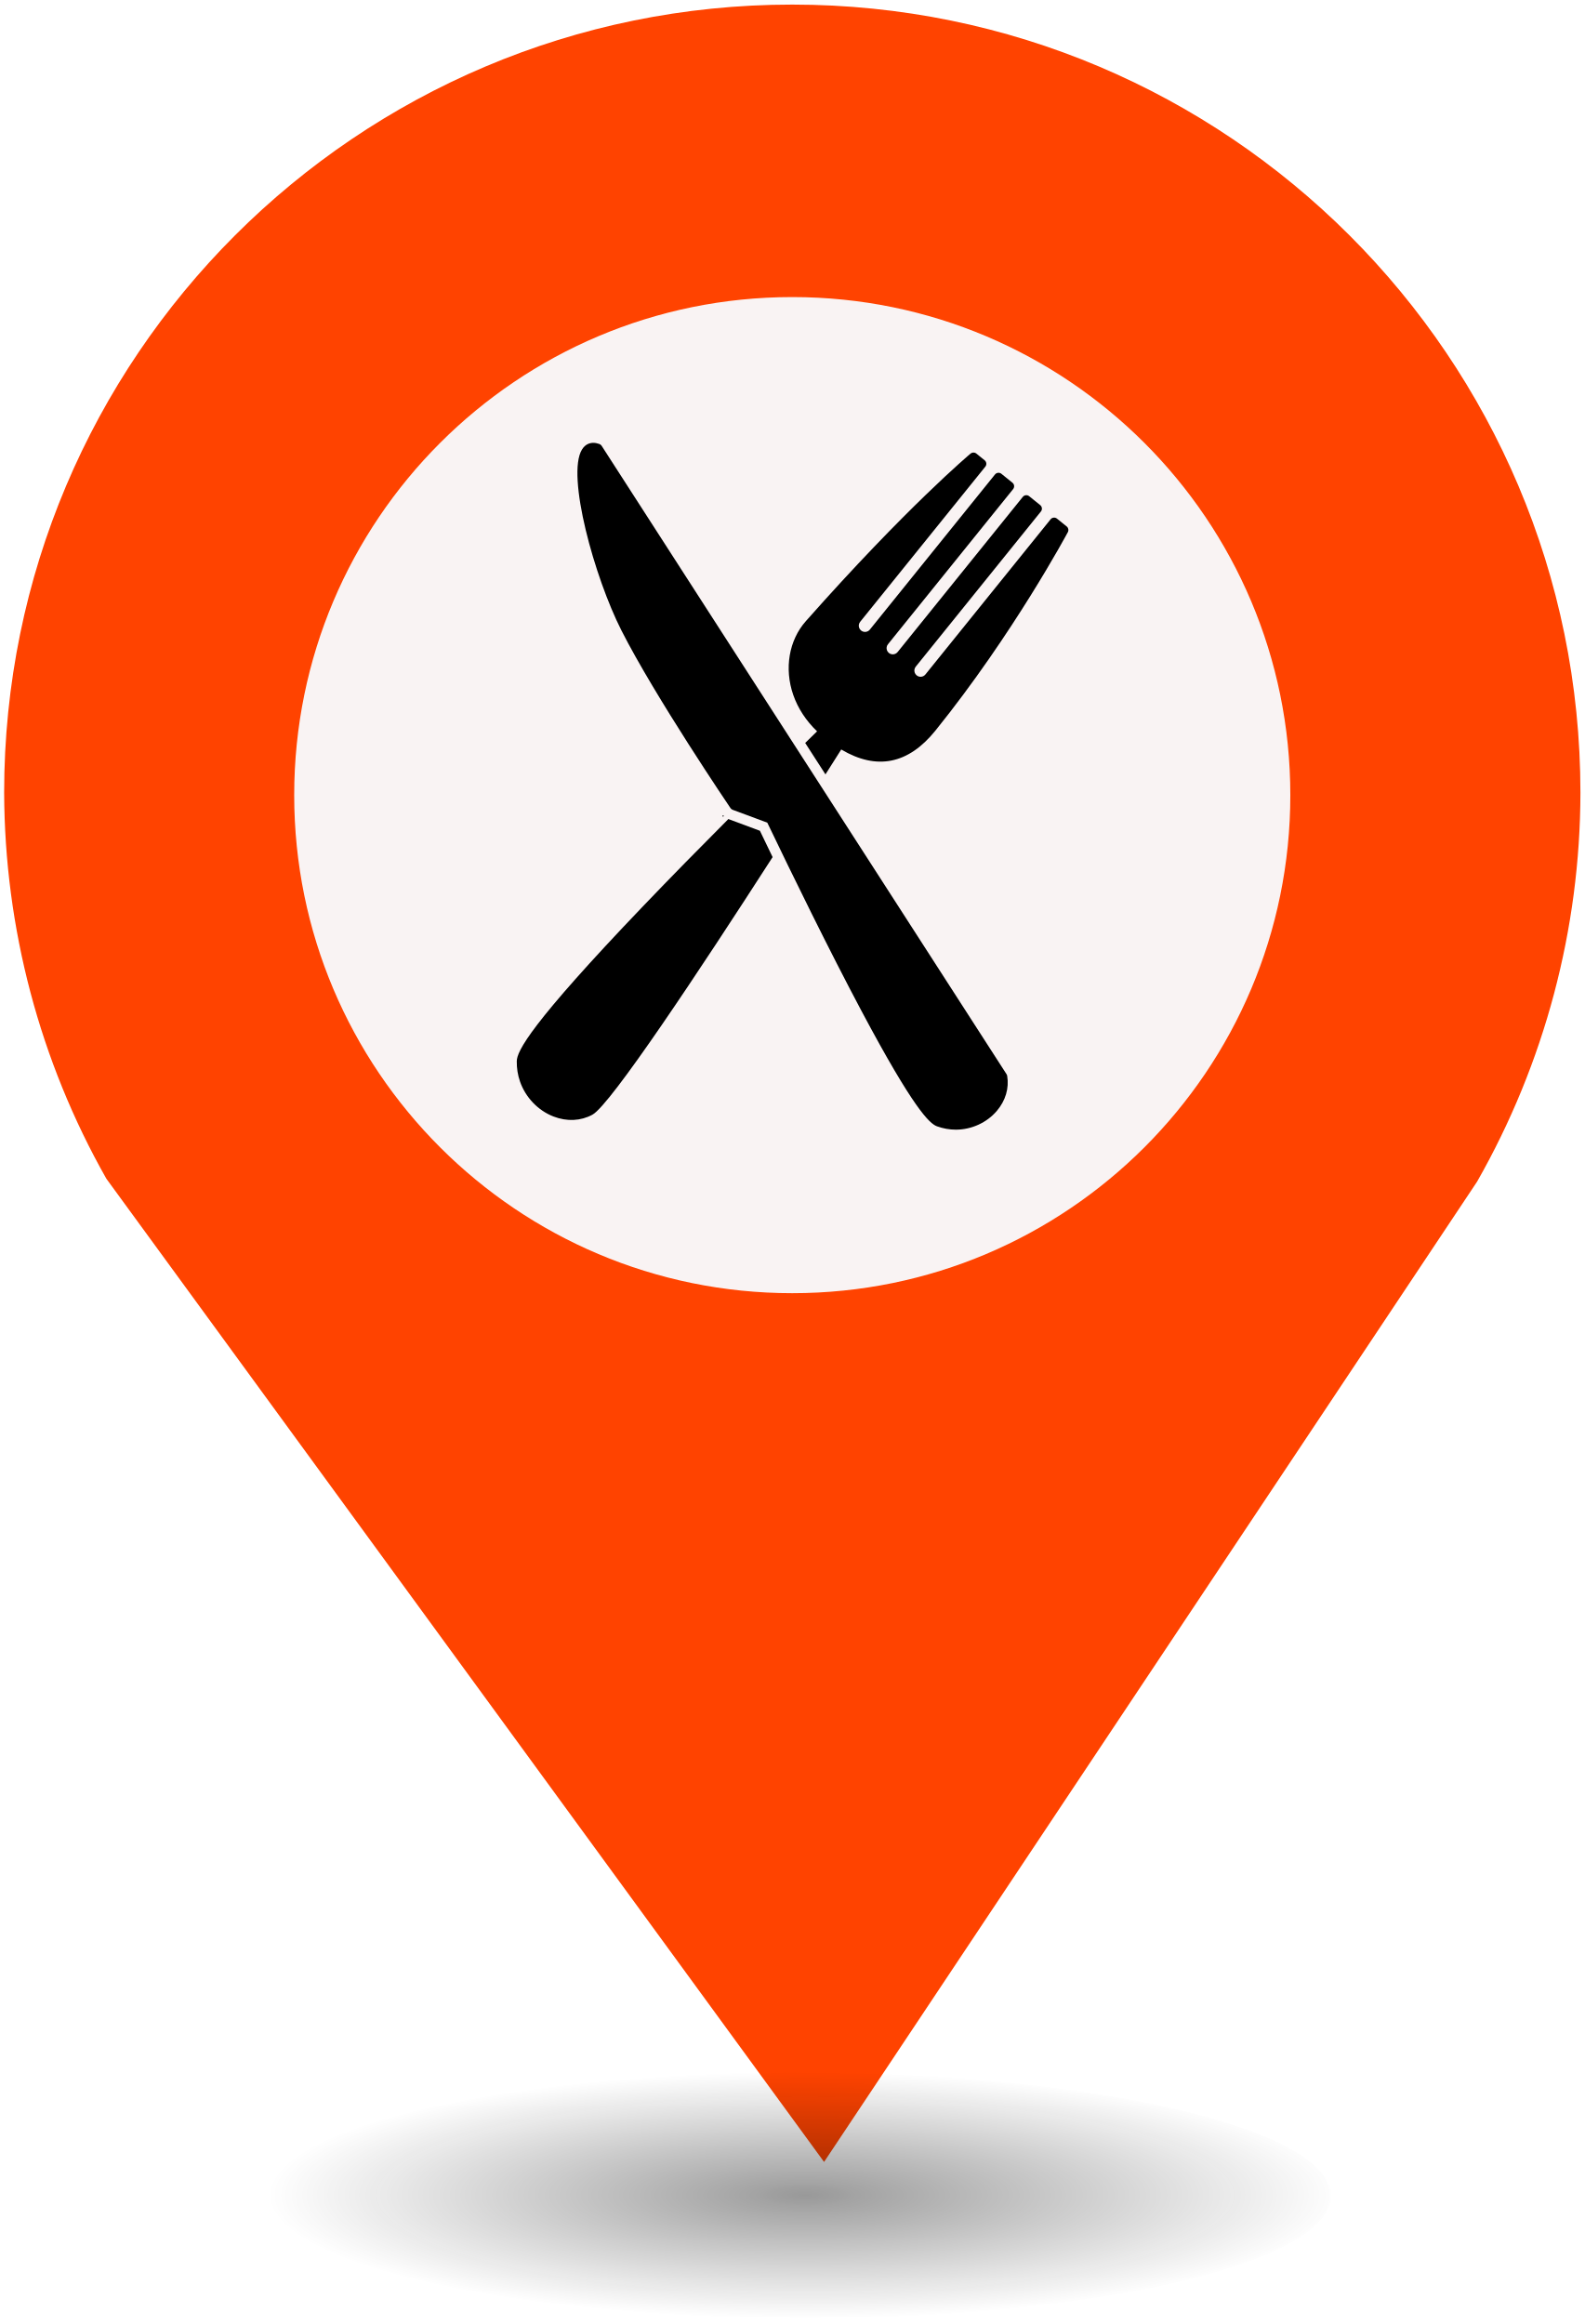
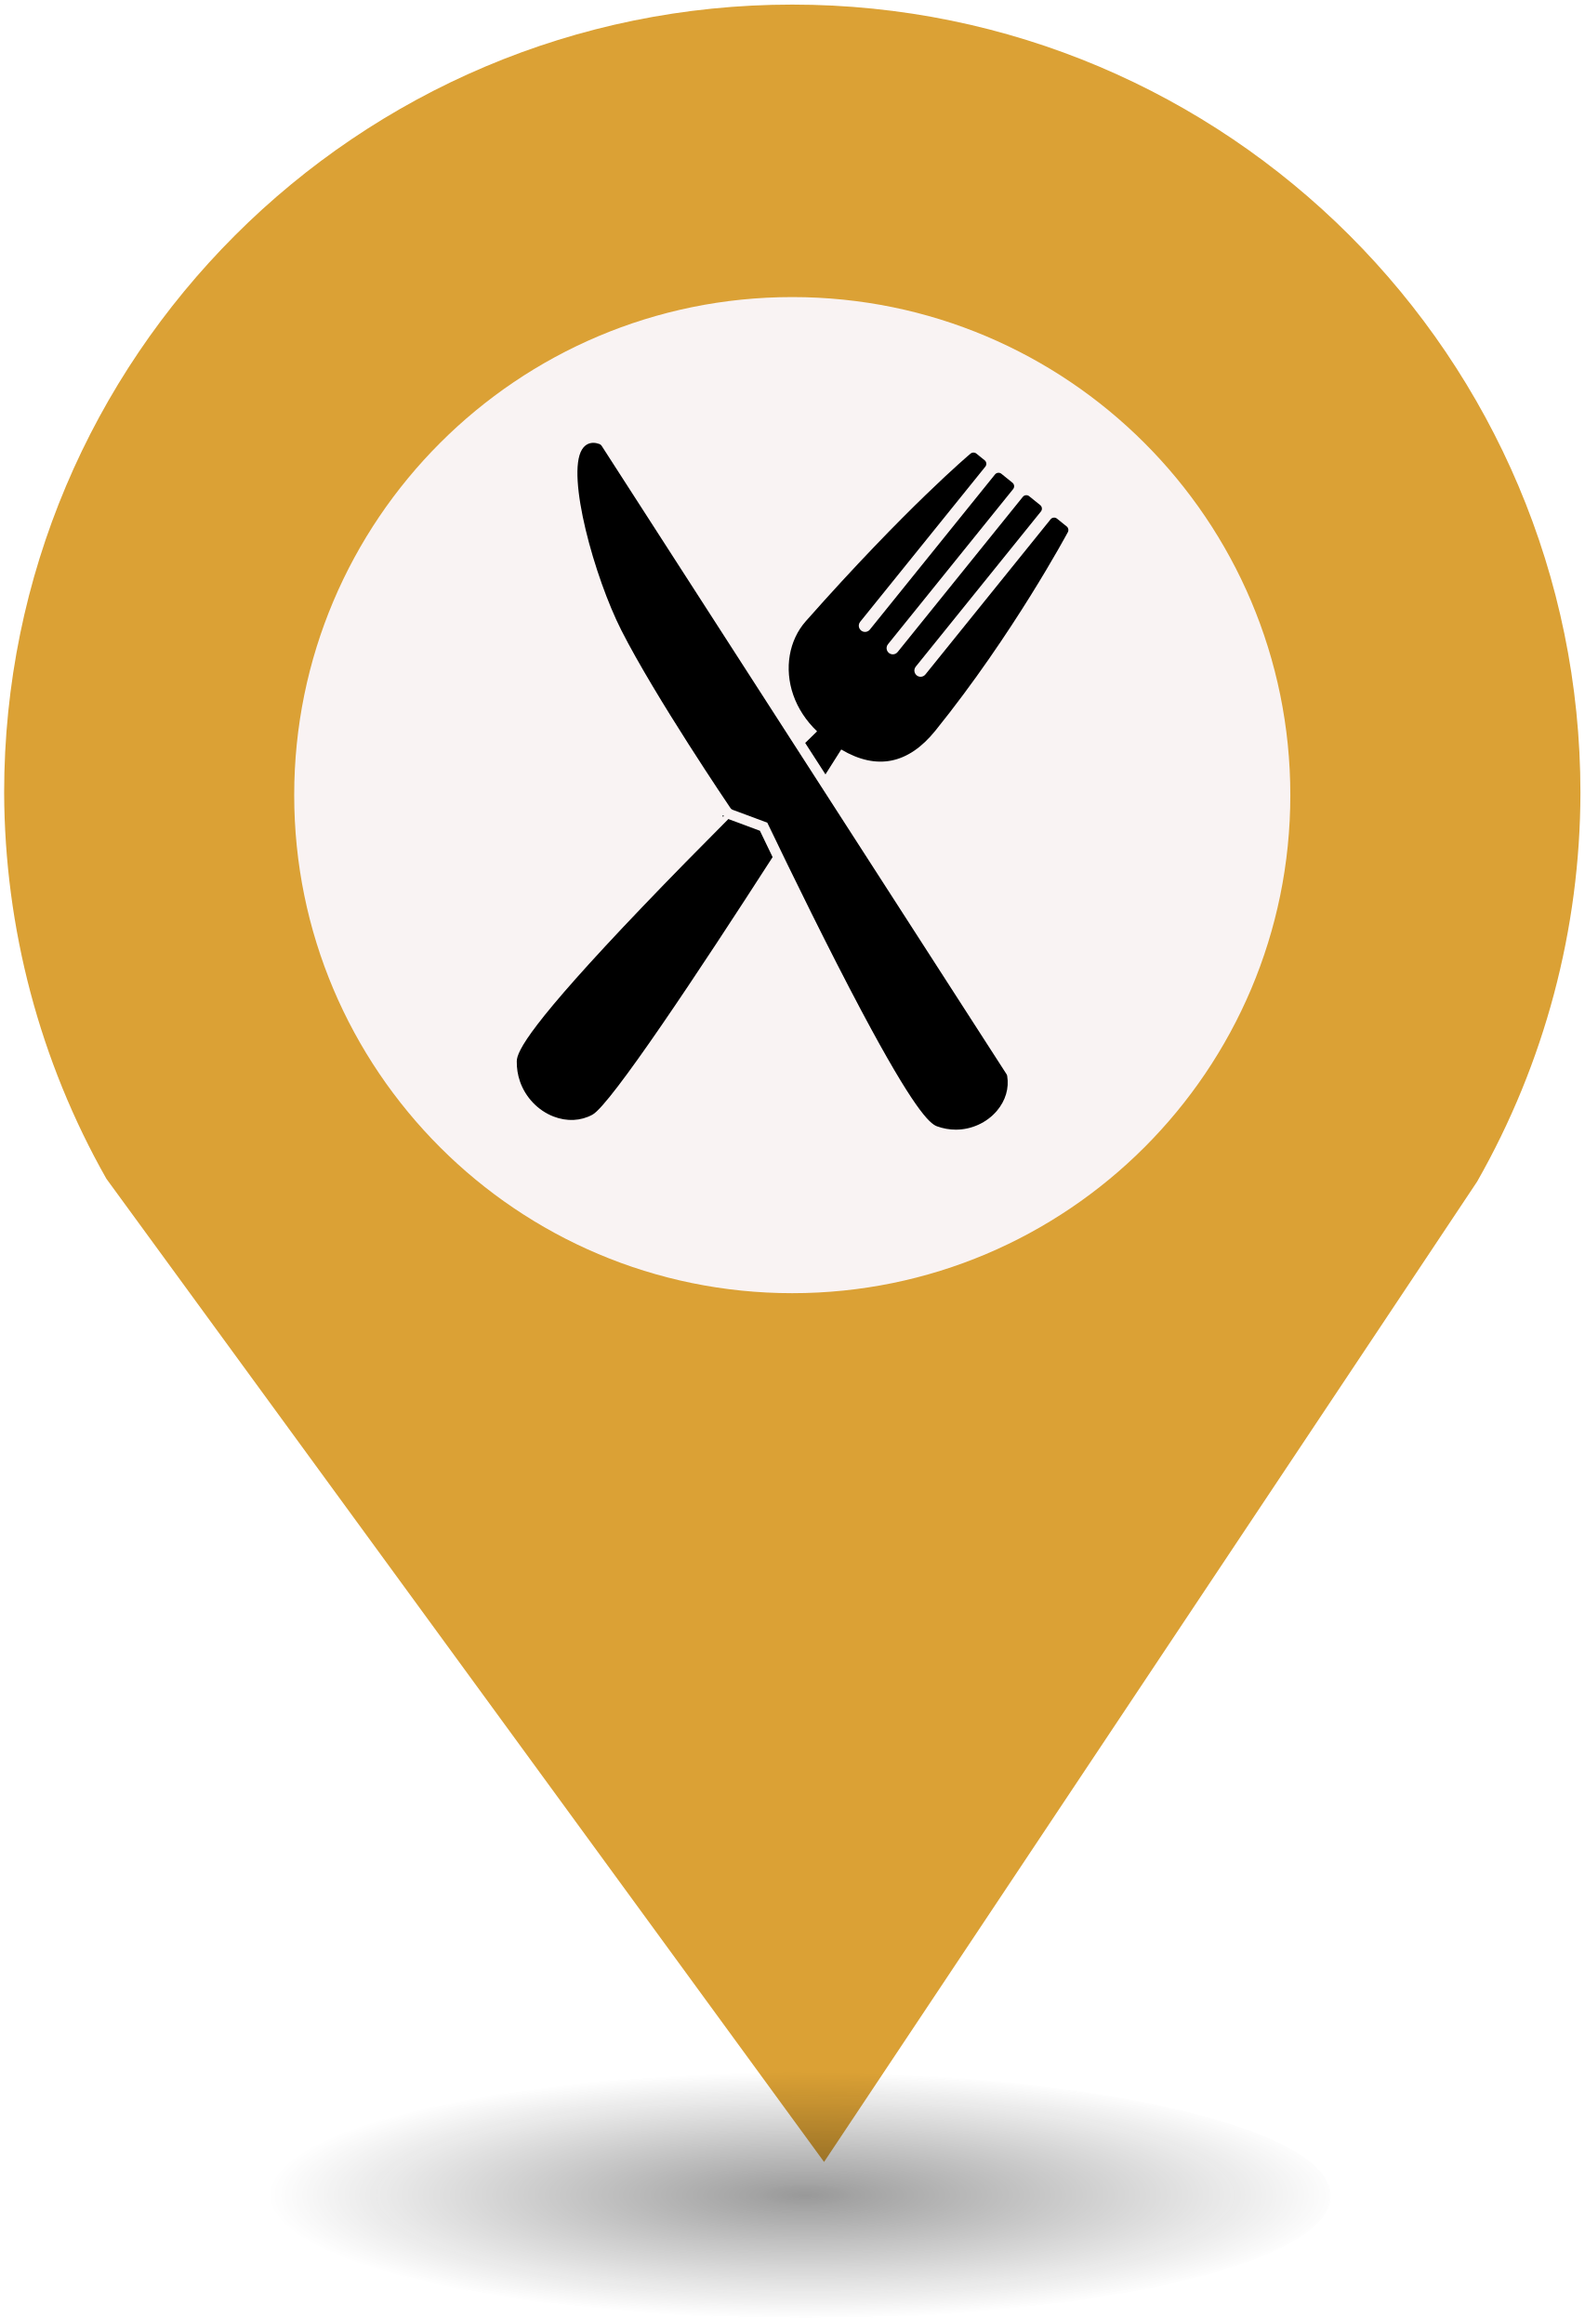
<svg xmlns="http://www.w3.org/2000/svg" height="44px" width="30px" version="1.1" viewBox="0 0 29.989 43.988" id="svg16">
  <defs id="defs7">
    <radialGradient id="a" gradientUnits="userSpaceOnUse" cy="127.6" cx="-42.75" gradientTransform="matrix(4.274964,0,0,0.98163,197.9983,-82.0888)" r="2.384">
      <stop stop-color="#010101" offset="0" id="stop2" />
      <stop stop-opacity="0" stop-color="#090909" offset="1" id="stop4" />
    </radialGradient>
  </defs>
  <g id="g26" transform="translate(-2.0760358e-7,-1.618116)">
-     <path style="fill:#FF4300;stroke-width:4.275" id="path9" d="m 14.994,1.705 c -8.239,0 -14.917,6.678 -14.917,14.917 0.009,2.562 0.673,5.079 1.935,7.307 L 15.596,42.539 27.956,23.984 c 1.278,-2.244 1.952,-4.78 1.956,-7.362 C 29.911,8.383 23.233,1.705 14.994,1.705 Z" />
+     <path style="fill:#dba135;stroke-width:4.275" id="path9" d="m 14.994,1.705 c -8.239,0 -14.917,6.678 -14.917,14.917 0.009,2.562 0.673,5.079 1.935,7.307 L 15.596,42.539 27.956,23.984 c 1.278,-2.244 1.952,-4.78 1.956,-7.362 C 29.911,8.383 23.233,1.705 14.994,1.705 Z" />
    <circle style="fill:#f9f3f3;stroke-width:4.275" id="circle11" r="9.427" cx="14.994" cy="16.668" />
    <ellipse style="opacity:0.4;fill:url(#a);stroke-width:4.275" id="ellipse13" cx="14.994" cy="43.18" ry="2.339" rx="10.193" />
    <rect style="fill:none;stroke-width:4.275" x="8.259" y="9.828" width="13.472" height="13.369" ry="0" rx="0" id="replace" />
    <svg version="1.1" x="8.5" y="10" viewBox="0 0 86 87.437" enable-background="new 0 0 100 100" xml:space="preserve" id="svg2" width="13" height="13">
      <defs id="defs28" />
      <g id="g3217" transform="translate(-1223.026,7591.783)">
        <g id="g3355" transform="translate(0.5259675,-1.51338)">
          <g id="g3394" transform="translate(-1.304037,6.106822)">
            <g id="g3432" transform="translate(1.32436,-7.06854)">
              <g id="g3490" transform="translate(14.50543,16.20117)">
                <g id="g3544" transform="translate(1.783222,7.907062)">
                  <g id="g3595" transform="translate(9.526484,-0.4690141)">
                    <g id="g3646" transform="translate(-52.35165,-3.588063)">
                      <g id="g3767" transform="translate(6.004856,8.755277)">
                        <g id="g4075" transform="translate(0.5523902,0.07303033)">
                          <g id="g4264" transform="translate(3.088074,-2.637774)">
                            <g id="g4355" transform="translate(8.460199,5.328404)">
                              <g id="g4421" transform="translate(-6.525508,7.085877)">
                                <g id="g4462" transform="translate(25.51802,13.53117)">
                                  <g id="g4500" transform="translate(80.26127,-61.02332)">
                                    <g id="g5344" transform="translate(-17.61483,53.92915)">
                                      <g id="g5294" display="none" style="display:none">
                                        <rect id="rect5296" height="196" width="394.5" display="inline" y="-80.755" x="-43.5" style="fill:#000000;display:inline" />
                                      </g>
                                      <g id="g5316" display="none" style="display:none">
                                        <g id="g5318" display="inline" style="display:inline">
                                          <path id="path5320" d="M 1.581,10.718 H 30.418 L 16,1.051 1.581,10.718 z M 17.592,6.594 c 0,0.879 -0.713,1.592 -1.592,1.592 -0.879,0 -1.592,-0.713 -1.592,-1.592 0,-0.879 0.713,-1.592 1.592,-1.592 0.879,0 1.592,0.712 1.592,1.592 z" />
                                          <rect id="rect5322" height="3.021" width="31" y="28.03" x="0.5" />
                                          <rect id="rect5324" height="11.875" width="3.021" y="13.363" x="3.667" />
                                          <rect id="rect5326" height="11.875" width="3.021" y="13.363" x="8.349" />
                                          <rect id="rect5328" height="11.875" width="3.021" y="13.363" x="20.63" />
                                          <rect id="rect5330" height="11.875" width="3.021" y="13.363" x="25.312" />
                                        </g>
                                        <path id="path5332" d="m 19.055,22.809 c -0.386,0.262 -1.035,0.524 -1.857,0.524 -1.01,0 -1.907,-0.386 -2.53,-1.11 -0.474,-0.524 -0.785,-1.246 -0.897,-2.144 h -0.773 v -0.611 h 0.711 c 0,-0.062 0,-0.125 0,-0.187 0,-0.2 0.012,-0.387 0.025,-0.561 h -0.735 v -0.624 h 0.823 c 0.15,-0.872 0.524,-1.595 1.022,-2.106 0.636,-0.66 1.446,-1.035 2.468,-1.035 0.735,0 1.309,0.212 1.658,0.399 l -0.249,0.822 c -0.312,-0.187 -0.835,-0.349 -1.396,-0.349 -0.673,0 -1.221,0.237 -1.645,0.685 -0.374,0.361 -0.623,0.922 -0.748,1.583 h 3.478 v 0.624 h -3.59 c -0.013,0.162 -0.025,0.349 -0.025,0.523 0,0.075 0,0.137 0,0.225 h 3.615 v 0.611 h -3.53 c 0.1,0.723 0.349,1.259 0.685,1.633 0.461,0.486 1.085,0.723 1.757,0.723 0.661,0 1.234,-0.249 1.521,-0.411 l 0.212,0.786 z" display="inline" style="display:inline" />
                                      </g>
                                      <g id="g5453" transform="translate(-52.62536,-10.75091)">
                                        <g id="g5403" display="none" style="display:none">
                                          <rect id="rect5405" height="196" width="394.5" display="inline" y="-80.755" x="-43.5" style="fill:#000000;display:inline" />
                                        </g>
                                        <g id="g5425" display="none" style="display:none">
                                          <g id="g5427" display="inline" style="display:inline">
                                            <path id="path5429" d="M 1.581,10.718 H 30.418 L 16,1.051 1.581,10.718 z M 17.592,6.594 c 0,0.879 -0.713,1.592 -1.592,1.592 -0.879,0 -1.592,-0.713 -1.592,-1.592 0,-0.879 0.713,-1.592 1.592,-1.592 0.879,0 1.592,0.712 1.592,1.592 z" />
                                            <rect id="rect5431" height="3.021" width="31" y="28.03" x="0.5" />
                                            <rect id="rect5433" height="11.875" width="3.021" y="13.363" x="3.667" />
                                            <rect id="rect5435" height="11.875" width="3.021" y="13.363" x="8.349" />
                                            <rect id="rect5437" height="11.875" width="3.021" y="13.363" x="20.63" />
                                            <rect id="rect5439" height="11.875" width="3.021" y="13.363" x="25.312" />
                                          </g>
                                          <path id="path5441" d="m 19.055,22.809 c -0.386,0.262 -1.035,0.524 -1.857,0.524 -1.01,0 -1.907,-0.386 -2.53,-1.11 -0.474,-0.524 -0.785,-1.246 -0.897,-2.144 h -0.773 v -0.611 h 0.711 c 0,-0.062 0,-0.125 0,-0.187 0,-0.2 0.012,-0.387 0.025,-0.561 h -0.735 v -0.624 h 0.823 c 0.15,-0.872 0.524,-1.595 1.022,-2.106 0.636,-0.66 1.446,-1.035 2.468,-1.035 0.735,0 1.309,0.212 1.658,0.399 l -0.249,0.822 c -0.312,-0.187 -0.835,-0.349 -1.396,-0.349 -0.673,0 -1.221,0.237 -1.645,0.685 -0.374,0.361 -0.623,0.922 -0.748,1.583 h 3.478 v 0.624 h -3.59 c -0.013,0.162 -0.025,0.349 -0.025,0.523 0,0.075 0,0.137 0,0.225 h 3.615 v 0.611 h -3.53 c 0.1,0.723 0.349,1.259 0.685,1.633 0.461,0.486 1.085,0.723 1.757,0.723 0.661,0 1.234,-0.249 1.521,-0.411 l 0.212,0.786 z" display="inline" style="display:inline" />
                                        </g>
                                        <g id="g5911" transform="translate(34.80392,-34.73152)">
                                          <g id="g5969" transform="translate(-76.82085,20.4639)">
                                            <g id="g6024" transform="translate(-1.526915,1.600489)">
                                              <g id="g6071" transform="translate(7.388684,1.035171)">
                                                <g id="g6187" transform="translate(-0.7100005,-4.632286)">
                                                  <g id="g6263" transform="translate(-0.667373,-5.348818)">
                                                    <g id="g6319" transform="translate(0.7972047,3.564749)">
                                                      <g id="g6384" transform="translate(-9.1472,2.261335)">
                                                        <g id="g6488" transform="translate(-2.034812,-3.404266)">
                                                          <g id="g6516" transform="translate(-0.6383233,-2.329404)">
                                                            <g id="g6769" transform="translate(1565.779,-3801.849)">
                                                              <g id="g6910" transform="translate(-308.0951,-3790.949)">
                                                                <g id="g6983" transform="translate(-14.23112,-15.61185)">
                                                                  <g id="g6947">
                                                                    <path id="path6965" d="m 41.184,53.693 c -0.048,0.024 -0.091,0.054 -0.129,0.087 l 0.085,0.1 c 0.032,-0.027 0.068,-0.052 0.105,-0.072 l -0.061,-0.115 z" style="fill:#000000" />
                                                                    <path id="path6967" d="m 14.889,85.003 c -0.013,0.889 0.125,1.758 0.41,2.582 0.703,2.027 2.296,3.694 4.264,4.457 1.706,0.661 3.466,0.579 4.959,-0.232 2.307,-1.256 13.634,-18.347 22.936,-32.79 -0.567,-1.172 -1.111,-2.299 -1.616,-3.352 L 41.918,54.209 C 41.887,54.197 41.86,54.182 41.831,54.169 38.304,57.706 34.527,61.546 30.942,65.294 16.591,80.293 14.907,83.726 14.889,85.003 z" style="fill:#000000" />
                                                                    <path id="path6969" d="m 76.157,10.095 c -0.152,0.016 -0.292,0.091 -0.387,0.21 L 59.837,30.056 c -0.133,0.165 -0.322,0.268 -0.533,0.29 -0.209,0.022 -0.415,-0.038 -0.58,-0.171 -0.116,-0.094 -0.203,-0.216 -0.252,-0.356 -0.09,-0.259 -0.04,-0.542 0.133,-0.756 L 74.538,9.311 c 0.2,-0.247 0.16,-0.608 -0.086,-0.809 L 73.389,7.643 c -0.214,-0.173 -0.52,-0.169 -0.73,0.006 -0.079,0.066 -8.166,6.859 -20.976,21.338 -2.149,2.43 -2.762,6.023 -1.6,9.377 0.594,1.715 1.638,3.31 3.036,4.644 -0.469,0.458 -0.975,0.95 -1.513,1.478 l 2.58,4.003 c 0.717,-1.131 1.392,-2.194 2.008,-3.169 4.51,2.676 8.537,1.873 11.978,-2.39 9.927,-12.307 16.805,-25.157 16.874,-25.284 0.128,-0.244 0.066,-0.544 -0.147,-0.717 l -1.242,-1.001 c -0.248,-0.2 -0.61,-0.161 -0.809,0.086 L 66.912,35.765 c -0.132,0.165 -0.321,0.268 -0.532,0.292 -0.21,0.022 -0.416,-0.04 -0.581,-0.171 -0.115,-0.095 -0.202,-0.218 -0.251,-0.357 -0.091,-0.259 -0.04,-0.542 0.132,-0.756 L 81.614,15.02 c 0.097,-0.119 0.142,-0.271 0.125,-0.422 -0.018,-0.152 -0.093,-0.292 -0.211,-0.387 l -1.411,-1.138 c -0.246,-0.2 -0.608,-0.161 -0.808,0.086 L 63.374,32.911 c -0.133,0.165 -0.321,0.268 -0.532,0.29 -0.21,0.022 -0.416,-0.038 -0.58,-0.169 -0.115,-0.094 -0.202,-0.217 -0.251,-0.356 -0.09,-0.26 -0.041,-0.545 0.133,-0.757 L 78.078,12.168 c 0.199,-0.247 0.161,-0.609 -0.087,-0.809 l -1.41,-1.14 c -0.12,-0.097 -0.272,-0.141 -0.424,-0.124 z" style="fill:#000000" />
                                                                    <path id="path6971" d="M 77.236,86.654 25.691,6.657 C 25.624,6.551 25.523,6.47 25.404,6.427 25.137,6.33 24.879,6.281 24.637,6.281 c -0.421,0 -1.015,0.147 -1.449,0.854 -2.012,3.276 1.594,16.269 5.015,23.012 4.312,8.502 13.795,22.492 13.89,22.631 0.067,0.1 0.164,0.175 0.275,0.217 l 4.414,1.64 c 3.208,6.689 7.862,16.213 12.019,24.024 6.595,12.392 8.627,14.284 9.579,14.631 0.781,0.282 1.588,0.428 2.401,0.428 2.002,0 3.955,-0.896 5.227,-2.396 1.106,-1.304 1.572,-2.885 1.312,-4.451 -0.013,-0.077 -0.042,-0.15 -0.084,-0.217 z" style="fill:#000000" />
                                                                  </g>
                                                                </g>
                                                              </g>
                                                            </g>
                                                          </g>
                                                        </g>
                                                      </g>
                                                    </g>
                                                  </g>
                                                </g>
                                              </g>
                                            </g>
                                          </g>
                                        </g>
                                      </g>
                                    </g>
                                  </g>
                                </g>
                              </g>
                            </g>
                          </g>
                        </g>
                      </g>
                    </g>
                  </g>
                </g>
              </g>
            </g>
          </g>
        </g>
      </g>
    </svg>
  </g>
</svg>
